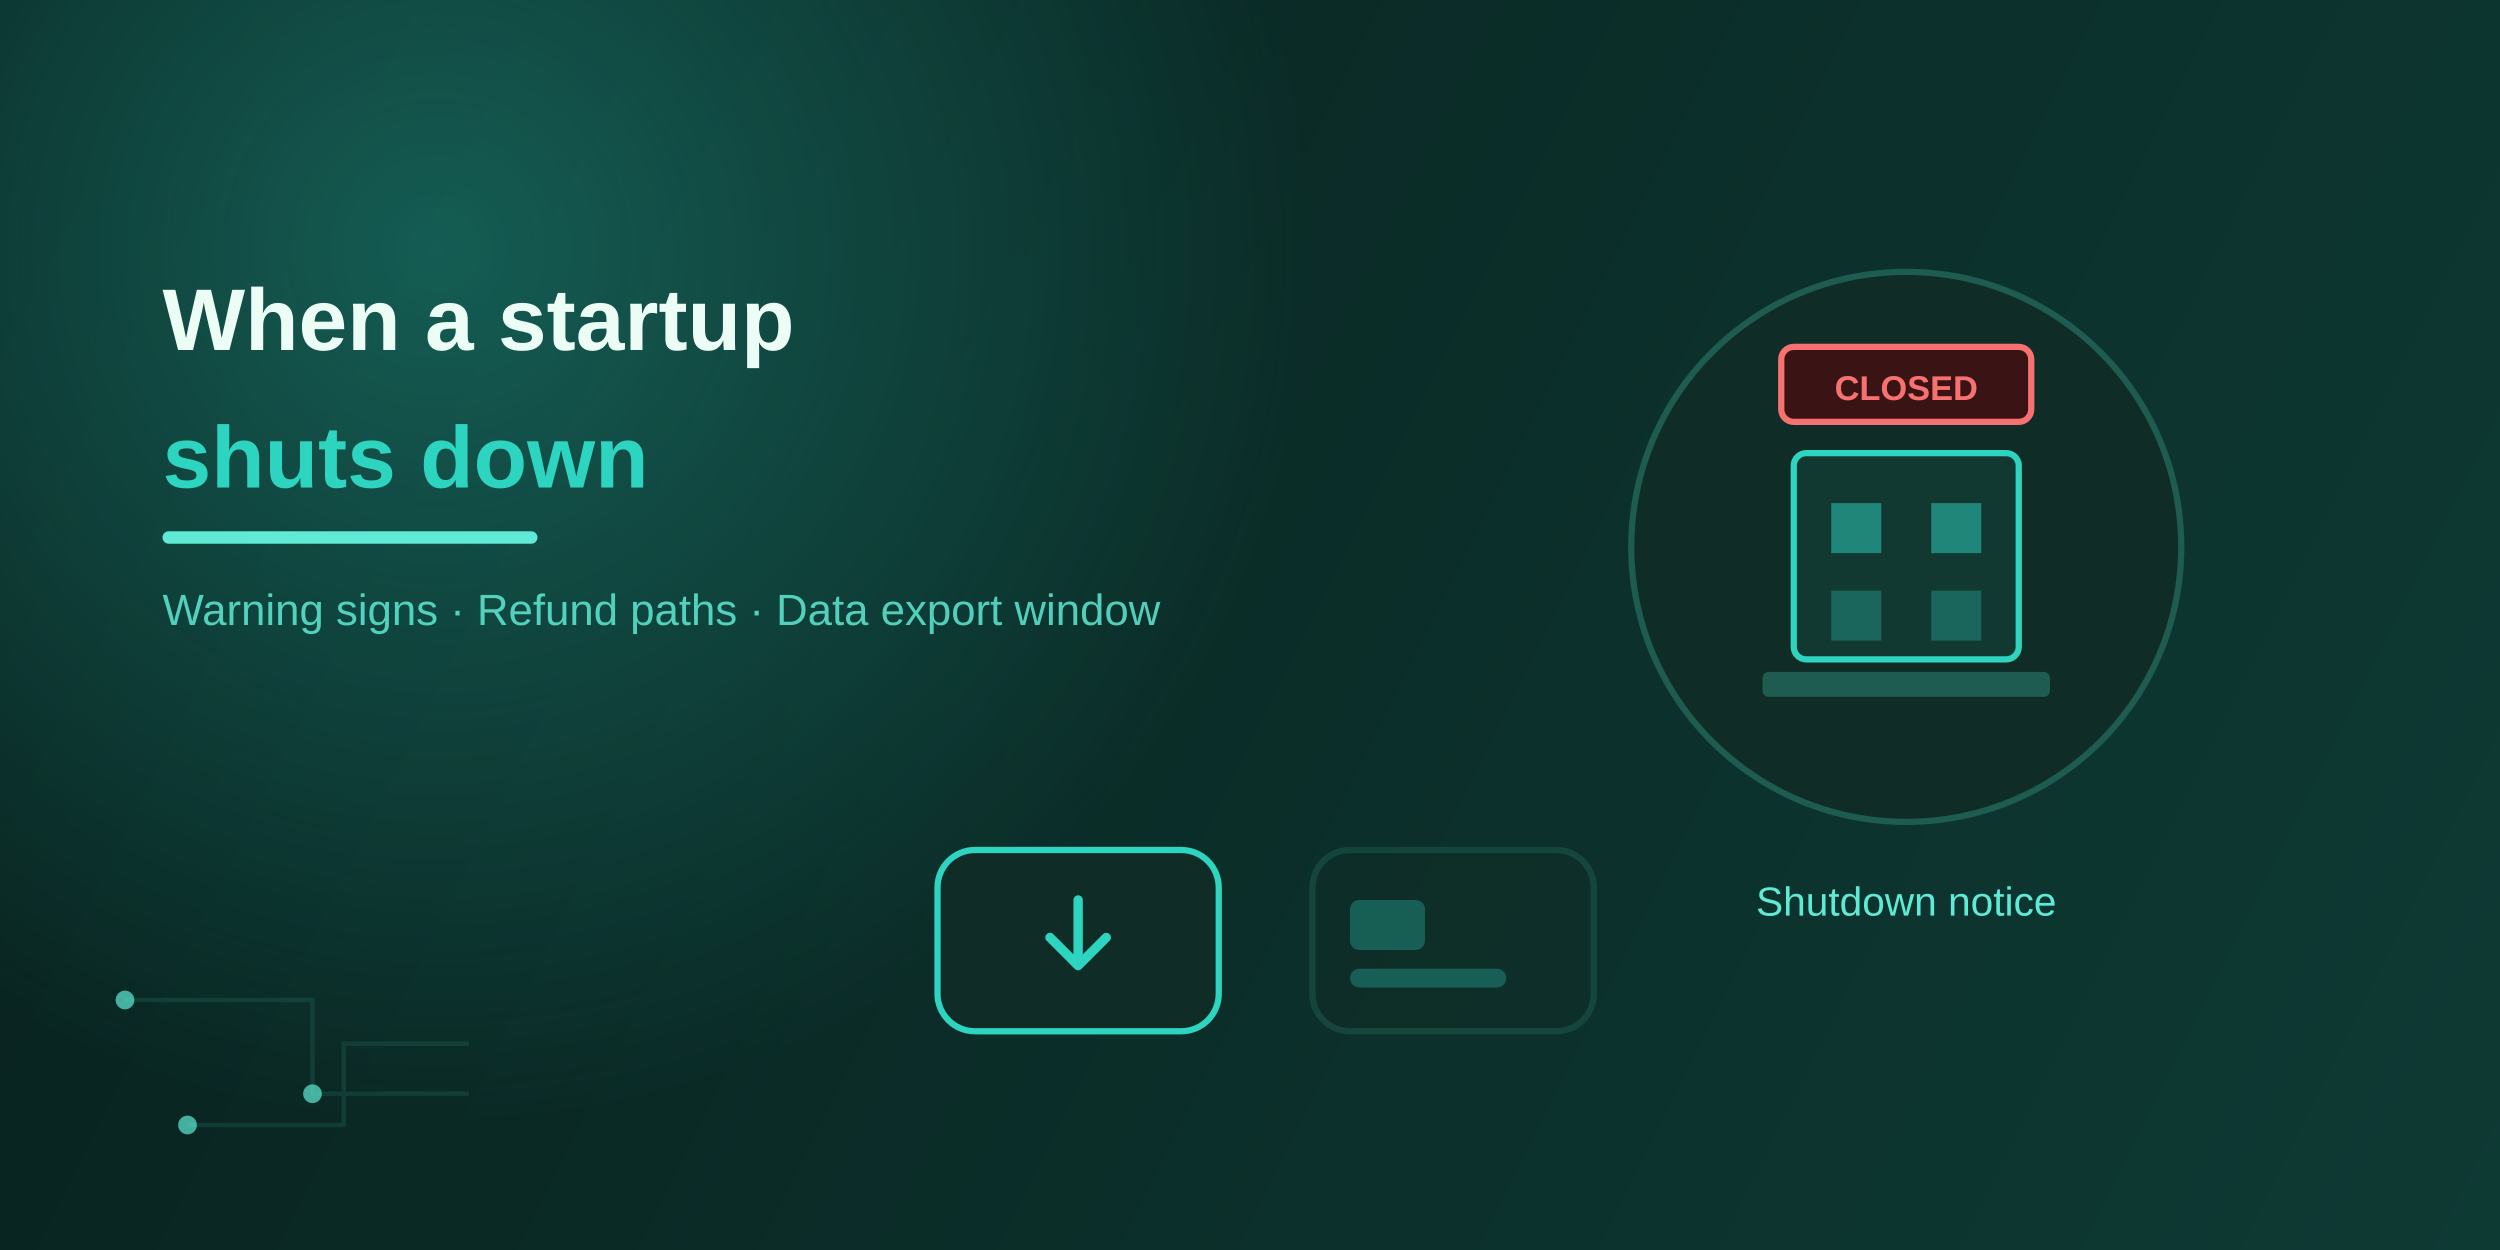
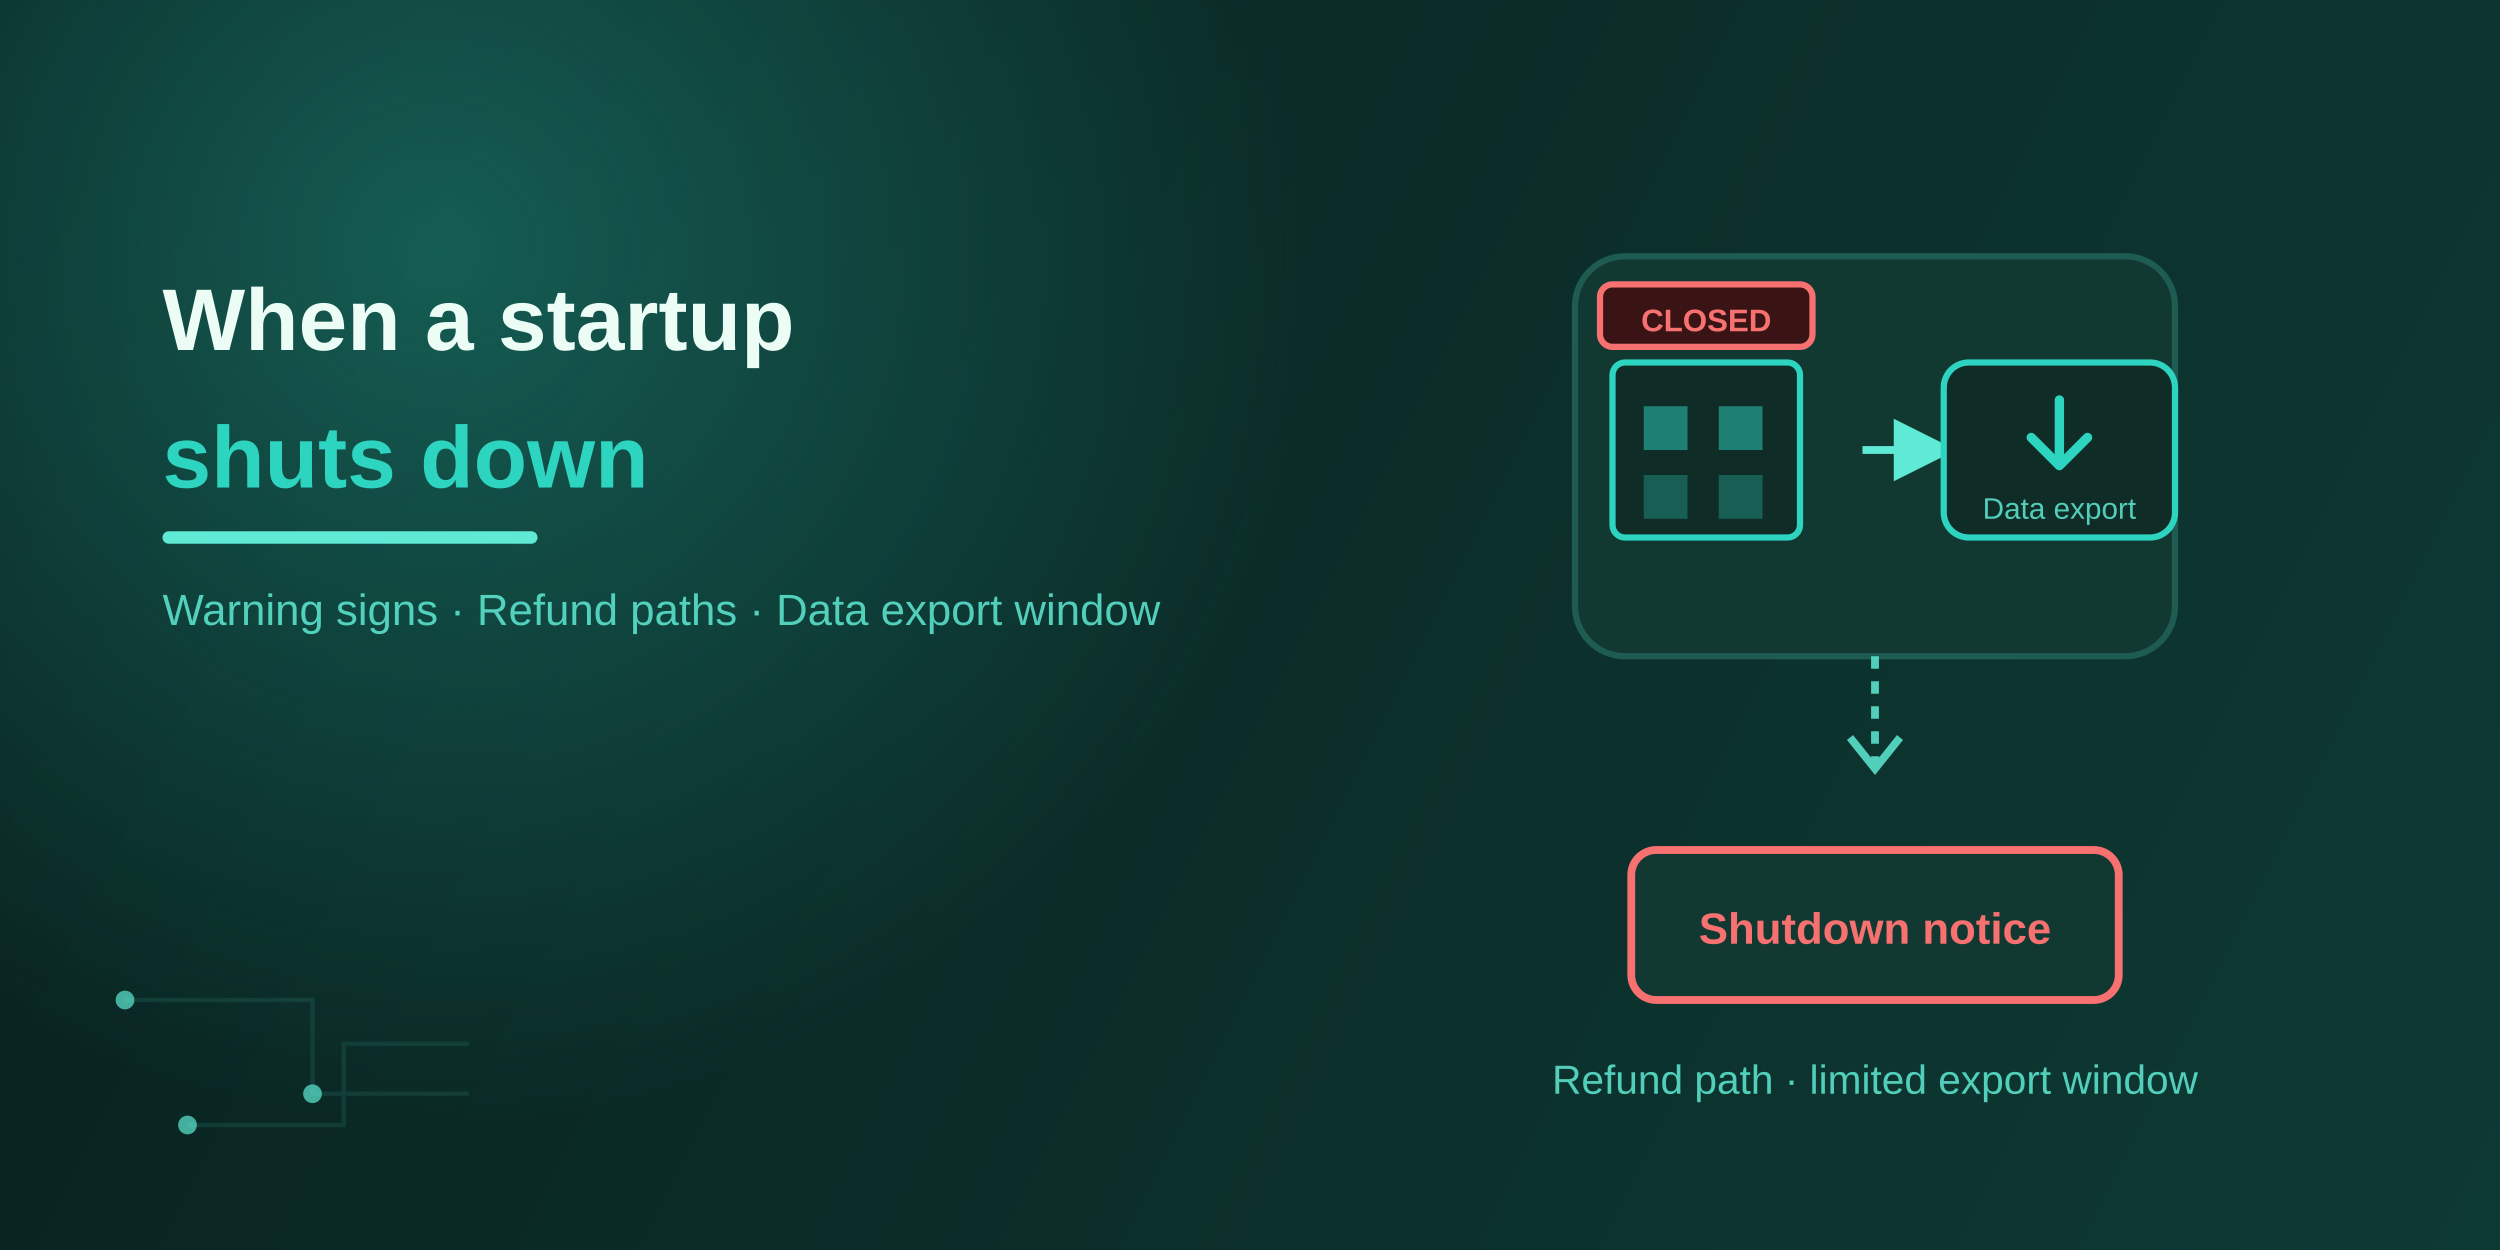
<svg xmlns="http://www.w3.org/2000/svg" viewBox="0 0 800 400" role="img" aria-label="AI startup shutdown: subscription refunds and data export cover image">
  <defs>
    <linearGradient id="bgGradSsdEn" x1="0" y1="0" x2="800" y2="400" gradientUnits="userSpaceOnUse">
      <stop offset="0" stop-color="#08201d" />
      <stop offset="1" stop-color="#0e3a34" />
    </linearGradient>
    <radialGradient id="glowSsdEn" cx="140" cy="80" r="280" gradientUnits="userSpaceOnUse">
      <stop offset="0" stop-color="#2dd4bf" stop-opacity="0.32" />
      <stop offset="1" stop-color="#2dd4bf" stop-opacity="0" />
    </radialGradient>
  </defs>
  <rect width="800" height="400" fill="url(#bgGradSsdEn)" />
  <rect width="800" height="400" fill="url(#glowSsdEn)" />
  <g stroke="#1e5b50" stroke-width="1.4" opacity="0.4" fill="none">
    <path d="M40 320 h60 v30 h50" />
    <path d="M60 360 h50 v-26 h40" />
  </g>
  <g fill="#5eead4" opacity="0.7">
    <circle cx="40" cy="320" r="3" />
    <circle cx="100" cy="350" r="3" />
    <circle cx="60" cy="360" r="3" />
  </g>
  <text x="52" y="112" font-family="Arial,Helvetica,sans-serif" font-size="28" font-weight="700" fill="#ecfdf5">When a startup</text>
  <text x="52" y="156" font-family="Arial,Helvetica,sans-serif" font-size="28" font-weight="700" fill="#2dd4bf">shuts down</text>
  <rect x="52" y="170" width="120" height="4" rx="2" fill="#5eead4" />
  <text x="52" y="200" font-family="Arial,Helvetica,sans-serif" font-size="14" font-weight="400" fill="#5eead4" opacity="0.85">Warning signs · Refund paths · Data export window</text>
-   <g transform="translate(610,175)">
-     <circle r="88" fill="#0f2c26" stroke="#1e5b50" stroke-width="2" />
-     <rect x="-36" y="-30" width="72" height="66" rx="4" fill="#123832" stroke="#2dd4bf" stroke-width="2" />
-     <rect x="-24" y="-14" width="16" height="16" fill="#2dd4bf" opacity="0.5" />
-     <rect x="8" y="-14" width="16" height="16" fill="#2dd4bf" opacity="0.5" />
-     <rect x="-24" y="14" width="16" height="16" fill="#2dd4bf" opacity="0.3" />
-     <rect x="8" y="14" width="16" height="16" fill="#2dd4bf" opacity="0.3" />
-     <rect x="-46" y="40" width="92" height="8" rx="2" fill="#1e5b50" />
-     <g transform="translate(0,-52)">
-       <rect x="-40" y="-12" width="80" height="24" rx="4" fill="#3a1414" stroke="#f87171" stroke-width="2" />
-       <text x="0" y="5" text-anchor="middle" font-family="Arial,Helvetica,sans-serif" font-size="11" font-weight="700" fill="#f87171">CLOSED</text>
+   <g transform="translate(600,146)">
+     <rect x="-96" y="-64" width="192" height="128" rx="16" fill="#123832" stroke="#1e5b50" stroke-width="2" />
+     <rect x="-84" y="-30" width="60" height="56" rx="4" fill="#0f2c26" stroke="#2dd4bf" stroke-width="2" />
+     <rect x="-74" y="-16" width="14" height="14" fill="#2dd4bf" opacity="0.5" />
+     <rect x="-50" y="-16" width="14" height="14" fill="#2dd4bf" opacity="0.5" />
+     <rect x="-74" y="6" width="14" height="14" fill="#2dd4bf" opacity="0.3" />
+     <rect x="-50" y="6" width="14" height="14" fill="#2dd4bf" opacity="0.3" />
+     <g transform="translate(-54,-44)">
+       <rect x="-34" y="-11" width="68" height="20" rx="4" fill="#3a1414" stroke="#f87171" stroke-width="2" />
+       <text x="0" y="4" text-anchor="middle" font-family="Arial,Helvetica,sans-serif" font-size="10" font-weight="700" fill="#f87171">CLOSED</text>
    </g>
-     <text x="0" y="118" text-anchor="middle" font-family="Arial,Helvetica,sans-serif" font-size="13" fill="#5eead4">Shutdown notice</text>
+     <path d="M-4 -2 h20" stroke="#5eead4" stroke-width="2.5" marker-end="url(#arrowExport)" />
+     <rect x="22" y="-30" width="74" height="56" rx="8" fill="#0f2c26" stroke="#2dd4bf" stroke-width="2" />
+     <path d="M59 -18 v20 M50 -6 l9 9 9-9" stroke="#2dd4bf" stroke-width="3" fill="none" stroke-linecap="round" stroke-linejoin="round" />
+     <text x="59" y="20" text-anchor="middle" font-family="Arial,Helvetica,sans-serif" font-size="9.5" fill="#5eead4" opacity="0.85">Data export</text>
  </g>
-   <g>
-     <rect x="300" y="272" width="90" height="58" rx="12" fill="#0f2c26" stroke="#2dd4bf" stroke-width="2" />
-     <path d="M345 288 v20 M336 300 l9 9 9-9" stroke="#2dd4bf" stroke-width="3" fill="none" stroke-linecap="round" stroke-linejoin="round" />
-     <rect x="420" y="272" width="90" height="58" rx="12" fill="#0f2c26" stroke="#1e5b50" stroke-width="2" opacity="0.5" />
-     <rect x="432" y="288" width="24" height="16" rx="3" fill="#2dd4bf" opacity="0.3" />
-     <rect x="432" y="310" width="50" height="6" rx="3" fill="#2dd4bf" opacity="0.3" />
+   <defs>
+     <marker id="arrowExport" markerWidth="8" markerHeight="8" refX="4" refY="4" orient="auto">
+       <path d="M0 0 L8 4 L0 8 Z" fill="#5eead4" />
+     </marker>
+   </defs>
+   <g stroke="#5eead4" stroke-width="2.5" fill="none" opacity="0.85">
+     <path d="M600 210 v34" stroke-dasharray="4 4" />
+     <path d="M592 236 l8 10 l8 -10" fill="none" />
  </g>
+   <g transform="translate(600,296)">
+     <rect x="-78" y="-24" width="156" height="48" rx="8" fill="#123832" stroke="#f87171" stroke-width="2.5" />
+     <text x="0" y="6" text-anchor="middle" font-family="Arial,Helvetica,sans-serif" font-size="14" fill="#f87171" font-weight="700">Shutdown notice</text>
+   </g>
+   <text x="600" y="350" text-anchor="middle" font-family="Arial,Helvetica,sans-serif" font-size="13" fill="#5eead4" opacity="0.85">Refund path · limited export window</text>
</svg>
